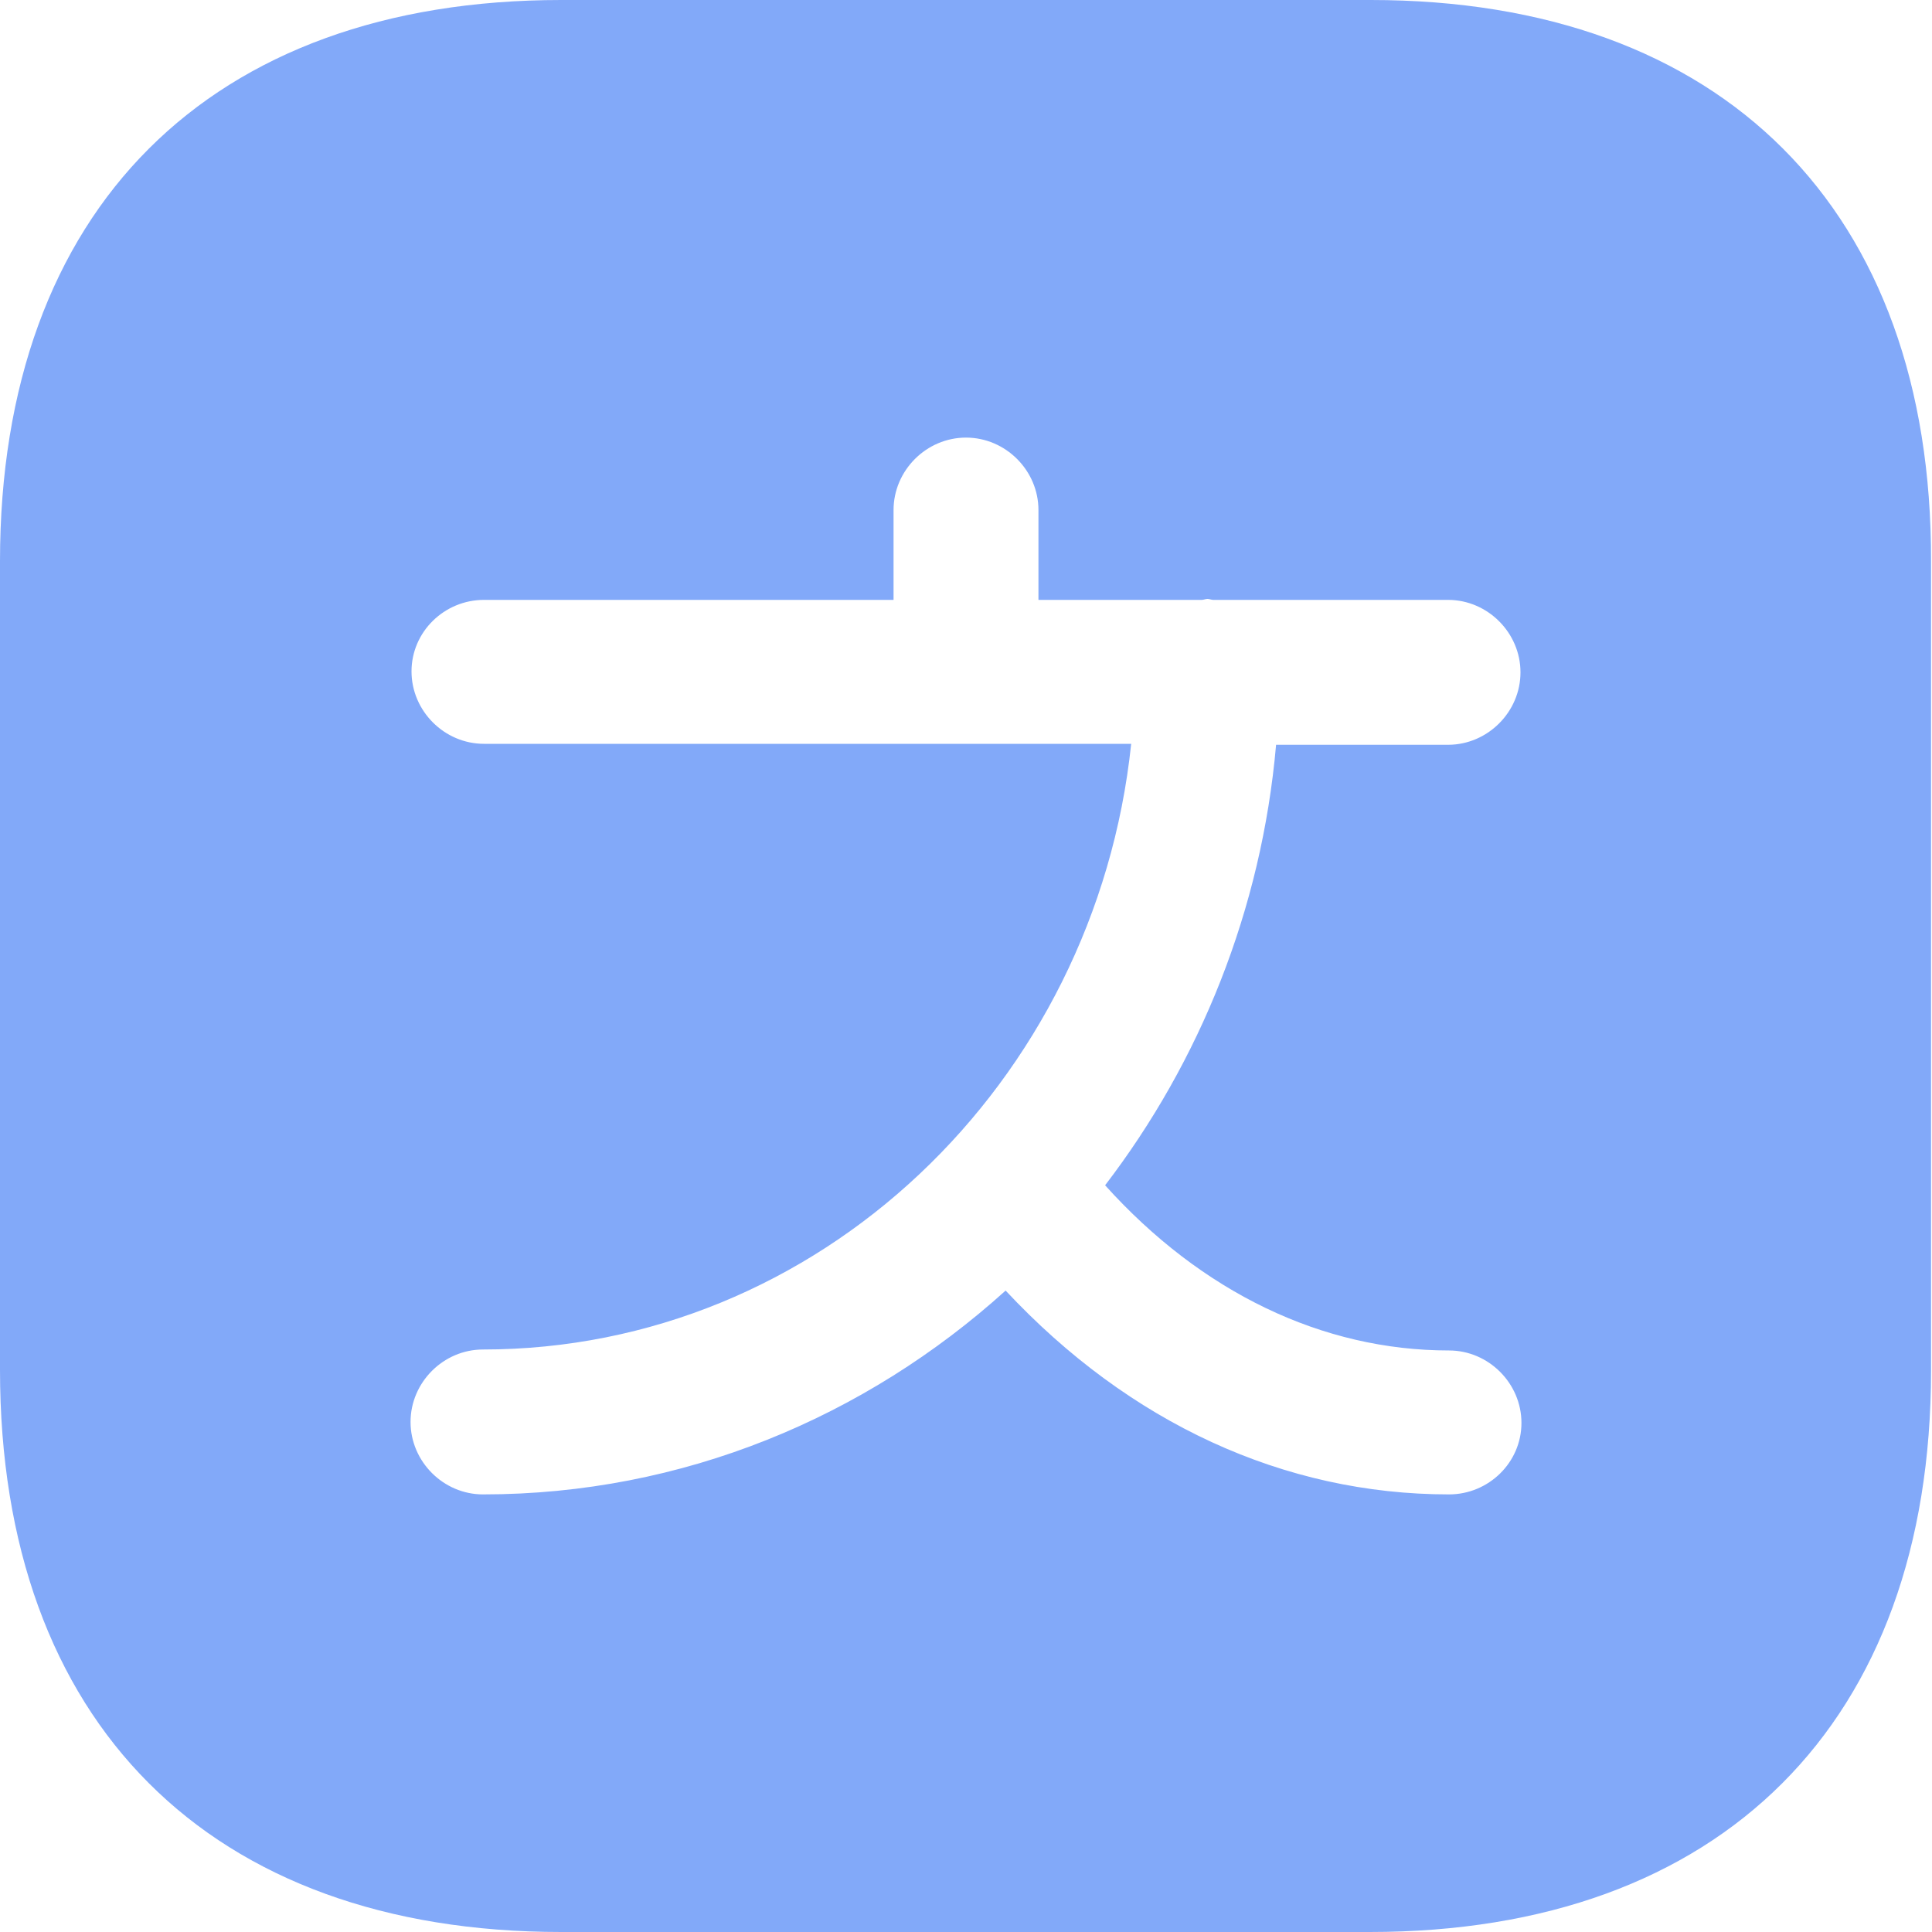
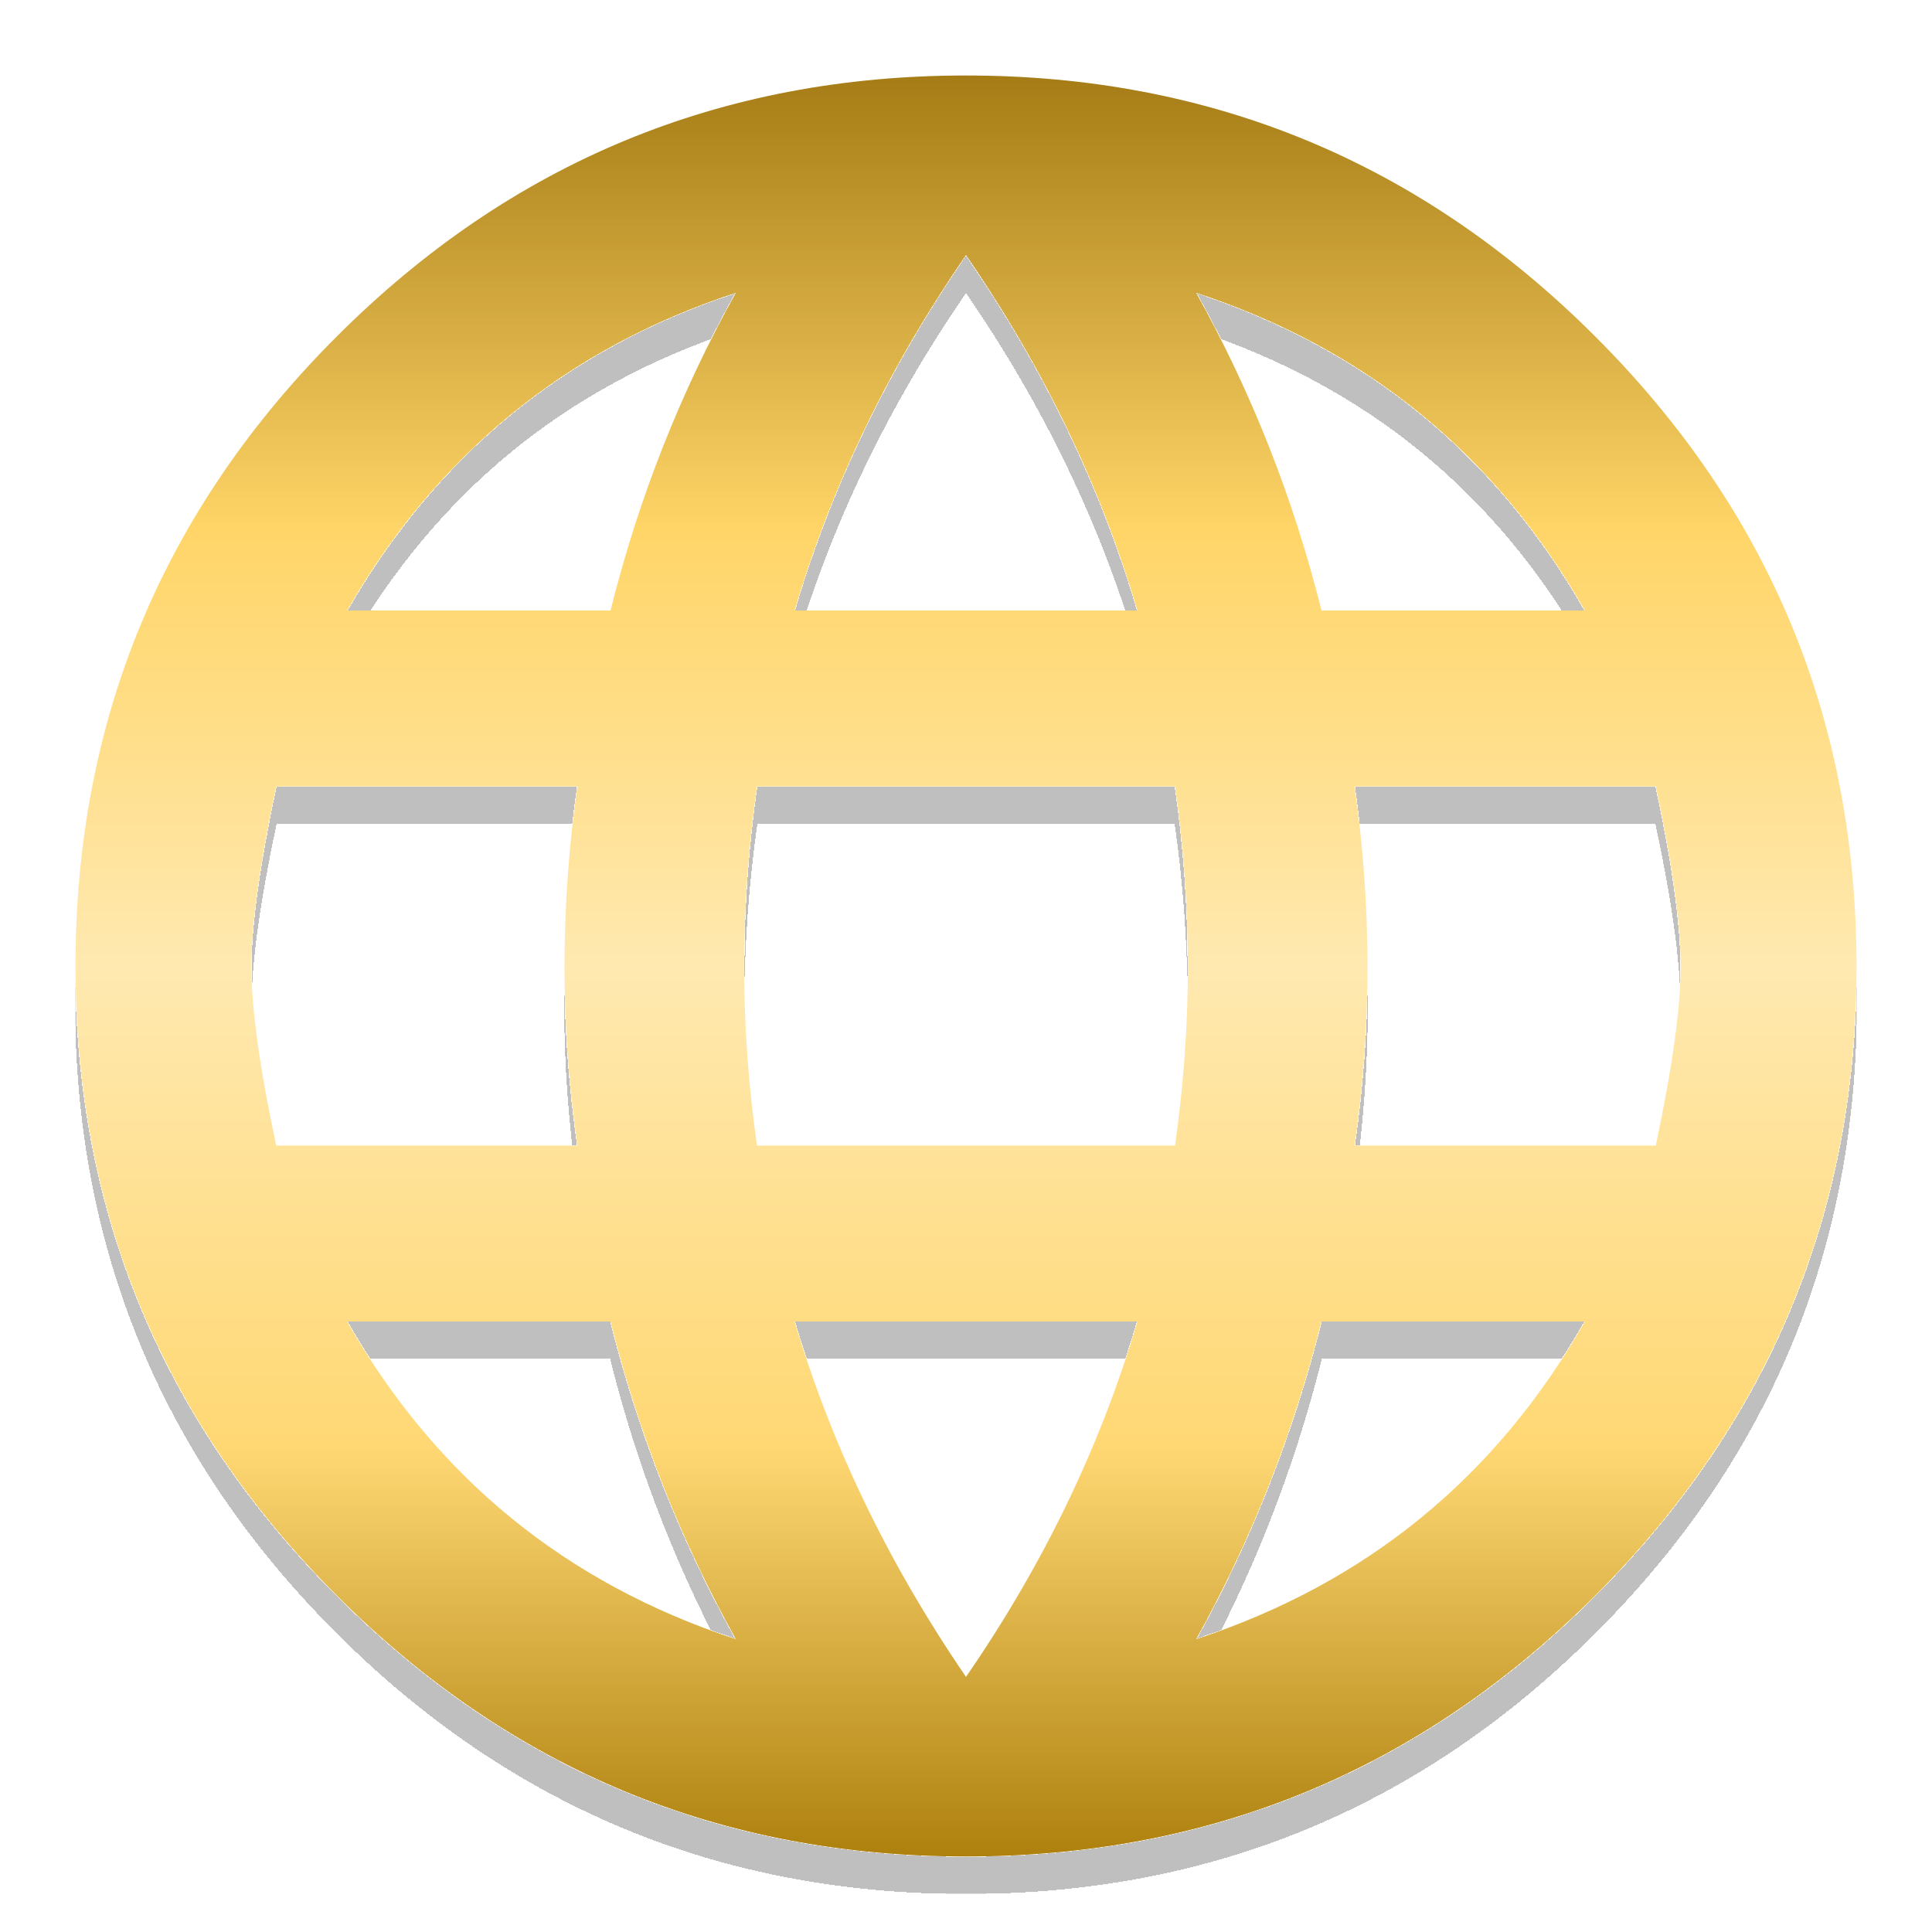
- <svg xmlns="http://www.w3.org/2000/svg" width="20" height="20" viewBox="0 0 20 20" fill="none">
-   <path d="M14.19 0H5.81C2.17 0 0 2.17 0 5.81V14.18C0 17.83 2.17 20 5.81 20H14.18C17.82 20 19.99 17.83 19.99 14.19V5.81C20 2.17 17.83 0 14.19 0ZM15 15.47C13.29 15.47 11.69 14.73 10.41 13.36C8.96 14.67 7.07 15.47 5 15.47C4.59 15.47 4.25 15.13 4.25 14.72C4.25 14.31 4.59 13.97 5 13.97C8.47 13.97 11.34 11.22 11.71 7.7H10H5.01C4.6 7.7 4.26 7.36 4.26 6.95C4.26 6.54 4.6 6.21 5.01 6.21H9.25V5.28C9.25 4.87 9.59 4.53 10 4.53C10.41 4.53 10.75 4.87 10.75 5.28V6.21H12.44C12.46 6.21 12.48 6.2 12.5 6.2C12.52 6.2 12.54 6.21 12.56 6.21H14.99C15.4 6.21 15.74 6.55 15.74 6.96C15.74 7.37 15.4 7.71 14.99 7.71H13.21C13.06 9.42 12.42 10.99 11.44 12.27C12.44 13.38 13.69 13.98 15 13.98C15.41 13.98 15.75 14.32 15.75 14.73C15.75 15.14 15.41 15.47 15 15.47Z" fill="#82A9F9" />
+ <svg xmlns="http://www.w3.org/2000/svg" width="26" height="26" viewBox="0 0 26 26" fill="none">
+   <g filter="url(#filter0_d_1_12735)">
+     <path d="M18.23 15.417H22.283C22.506 14.361 22.618 13.559 22.618 13C22.618 12.441 22.506 11.629 22.283 10.583H18.23C18.342 11.375 18.403 12.177 18.403 13C18.403 13.823 18.342 14.635 18.23 15.417ZM16.098 22.059C18.383 21.308 20.13 19.886 21.328 17.784H17.784C17.408 19.277 16.849 20.709 16.098 22.059ZM15.813 15.417C15.925 14.625 15.986 13.823 15.986 13C15.986 12.177 15.925 11.365 15.813 10.583H10.187C10.075 11.375 10.014 12.177 10.014 13C10.014 13.823 10.075 14.635 10.187 15.417H15.813ZM13 22.567C14.056 21.034 14.818 19.439 15.306 17.784H10.694C11.182 19.429 11.944 21.023 13 22.567ZM8.216 8.216C8.592 6.713 9.151 5.291 9.902 3.941C7.617 4.692 5.88 6.114 4.672 8.216H8.216ZM4.672 17.784C5.87 19.886 7.617 21.308 9.902 22.059C9.151 20.709 8.592 19.287 8.216 17.784H4.672ZM3.717 15.417H7.77C7.658 14.625 7.597 13.823 7.597 13C7.597 12.177 7.658 11.365 7.77 10.583H3.717C3.494 11.639 3.382 12.441 3.382 13C3.382 13.559 3.494 14.371 3.717 15.417ZM13 3.433C11.944 4.966 11.182 6.561 10.694 8.216H15.306C14.818 6.561 14.056 4.966 13 3.433ZM21.328 8.216C20.13 6.114 18.383 4.692 16.098 3.941C16.849 5.291 17.408 6.713 17.784 8.216H21.328ZM13 1.016C16.301 1.016 19.124 2.184 21.47 4.53C23.816 6.876 24.984 9.699 24.984 13C24.984 16.301 23.816 19.124 21.47 21.47C19.124 23.816 16.301 24.984 13 24.984C9.699 24.984 6.876 23.816 4.53 21.47C2.184 19.124 1.016 16.301 1.016 13C1.016 9.699 2.184 6.876 4.53 4.53C6.876 2.184 9.699 1.016 13 1.016Z" fill="url(#paint0_linear_1_12735)" />
+   </g>
+   <defs>
+     <filter id="filter0_d_1_12735" x="1.016" y="1.016" width="23.969" height="24.469" filterUnits="userSpaceOnUse" color-interpolation-filters="sRGB">
+       <feFlood flood-opacity="0" result="BackgroundImageFix" />
+       <feColorMatrix in="SourceAlpha" type="matrix" values="0 0 0 0 0 0 0 0 0 0 0 0 0 0 0 0 0 0 127 0" result="hardAlpha" />
+       <feOffset dy="0.5" />
+       <feComposite in2="hardAlpha" operator="out" />
+       <feColorMatrix type="matrix" values="0 0 0 0 0 0 0 0 0 0 0 0 0 0 0 0 0 0 0.25 0" />
+       <feBlend mode="normal" in2="BackgroundImageFix" result="effect1_dropShadow_1_12735" />
+       <feBlend mode="normal" in="SourceGraphic" in2="effect1_dropShadow_1_12735" result="shape" />
+     </filter>
+     <linearGradient id="paint0_linear_1_12735" x1="13" y1="1.016" x2="13" y2="24.984" gradientUnits="userSpaceOnUse">
+       <stop stop-color="#A57C15" />
+       <stop offset="0.255" stop-color="#FFD568" />
+       <stop offset="0.5" stop-color="#FFE9B0" />
+       <stop offset="0.77" stop-color="#FFD874" />
+       <stop offset="1" stop-color="#AE810E" />
+     </linearGradient>
+   </defs>
</svg>
